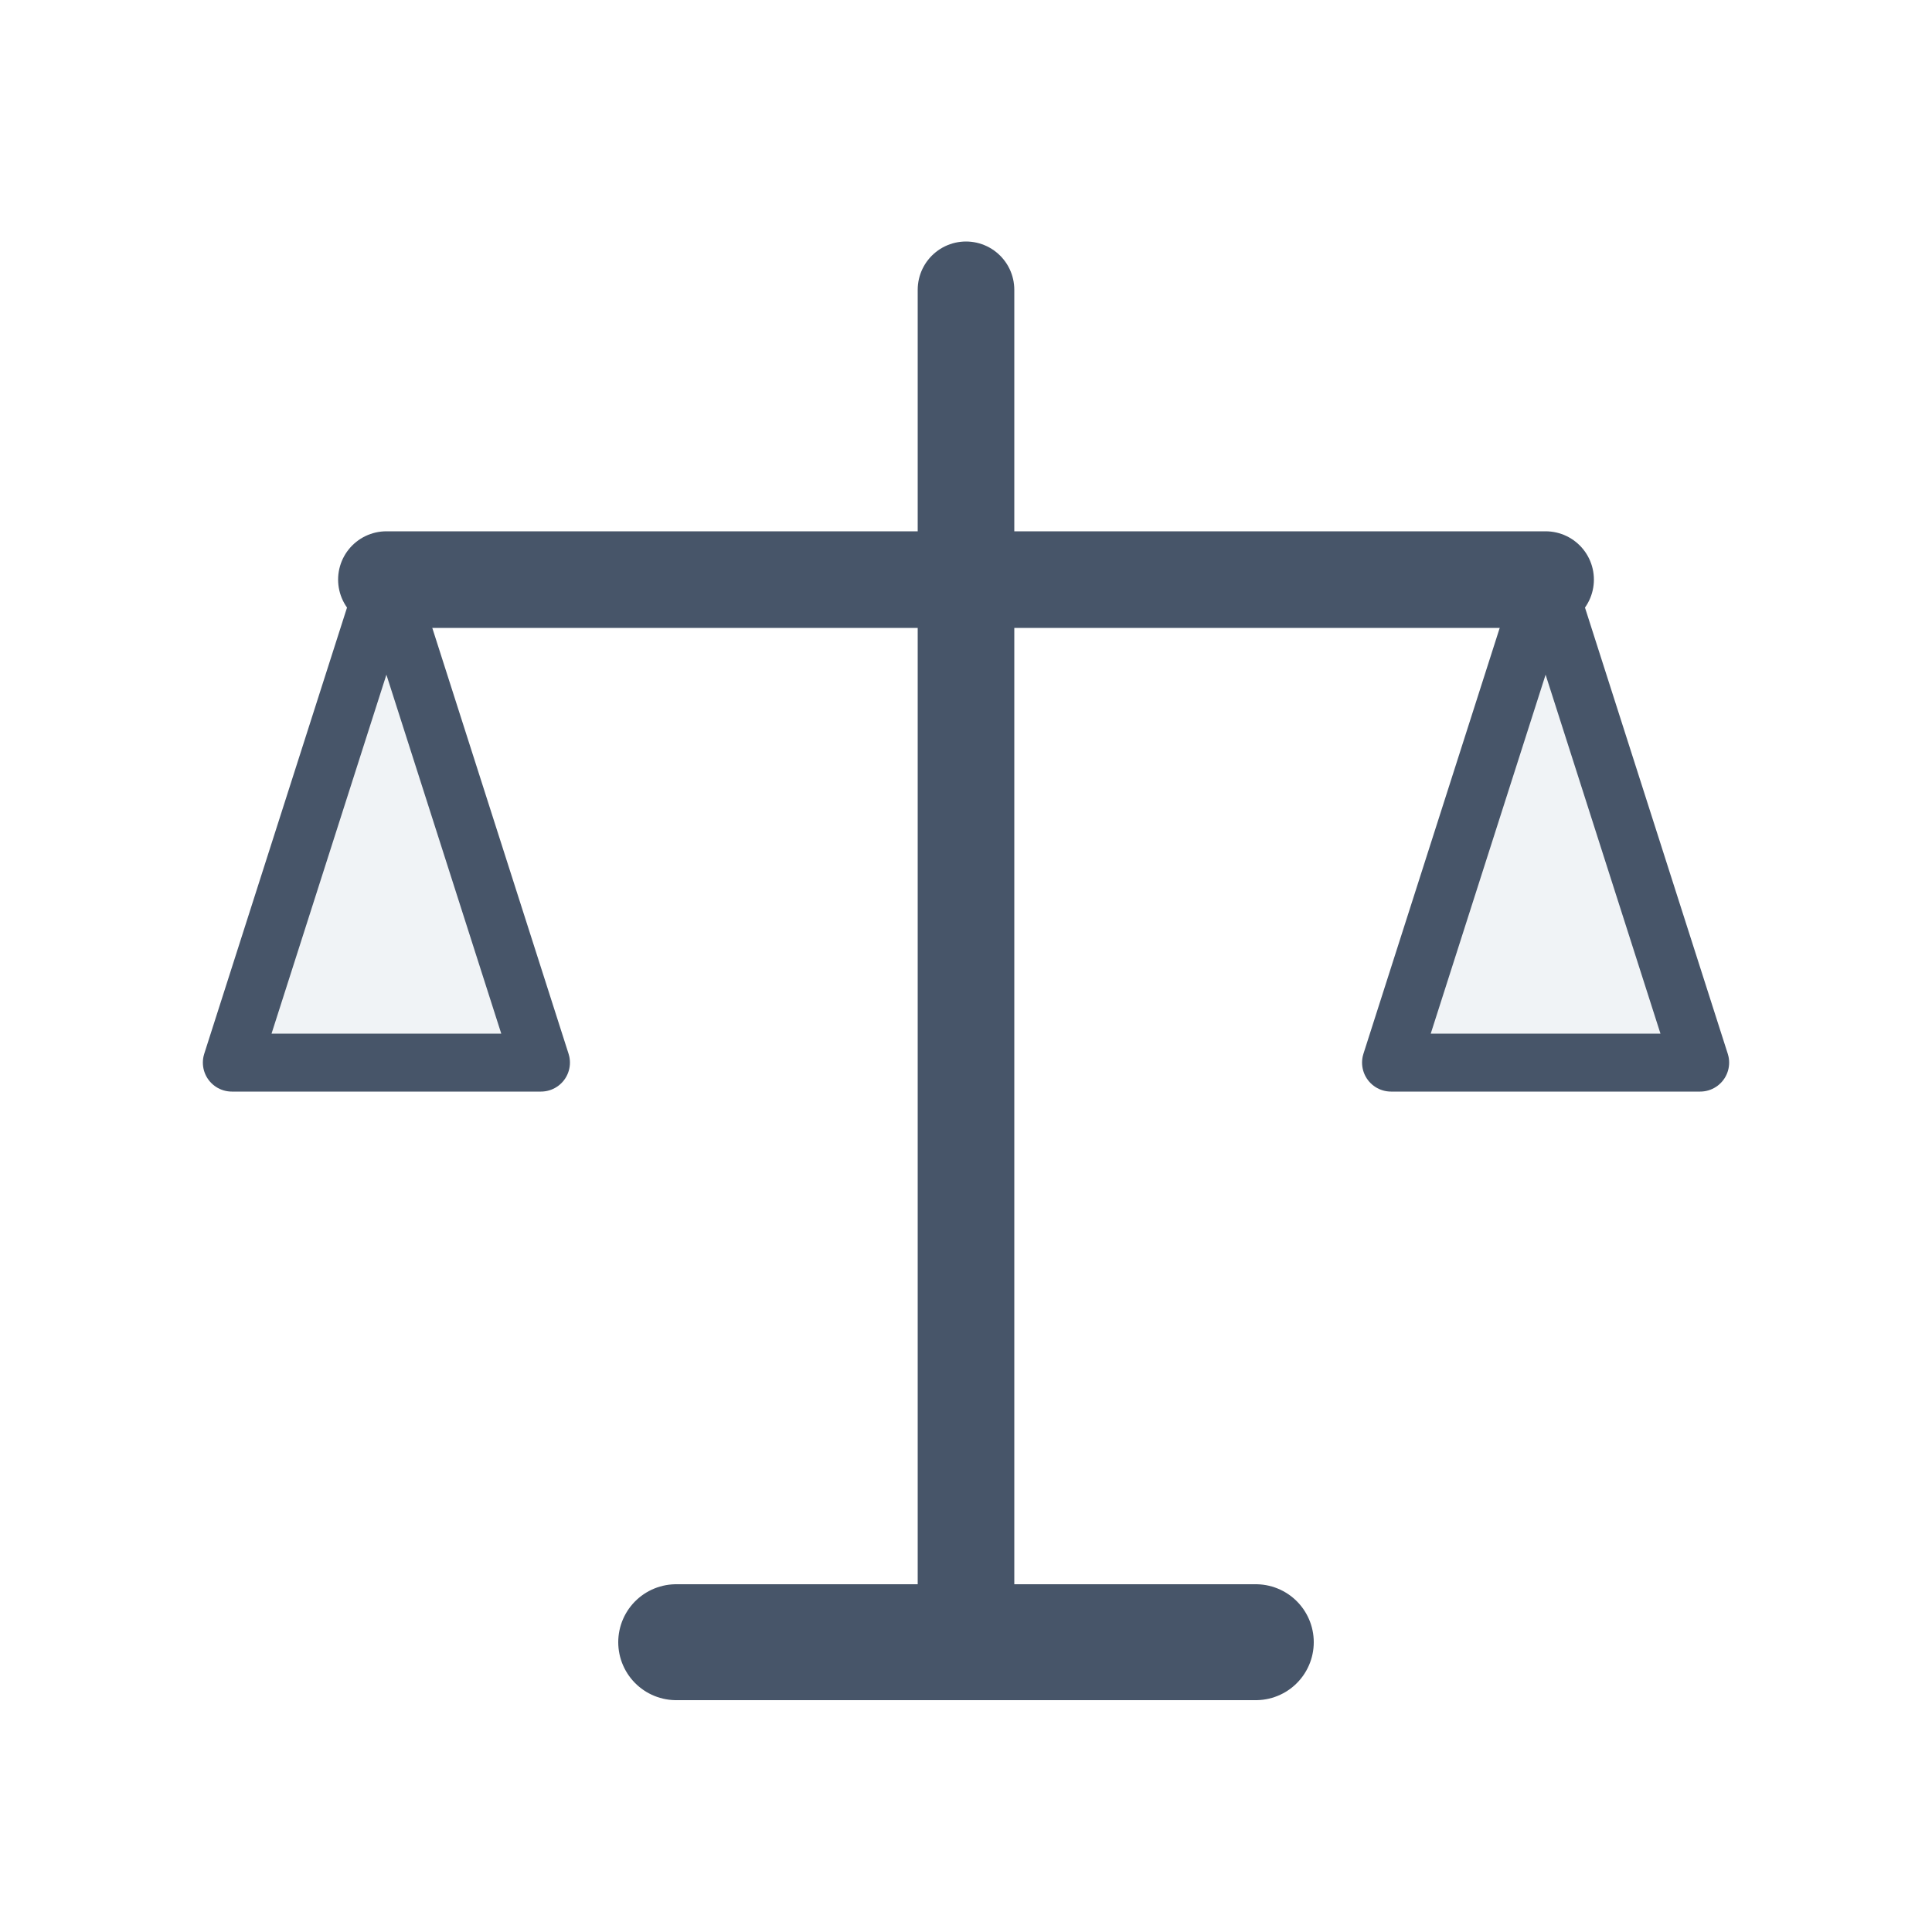
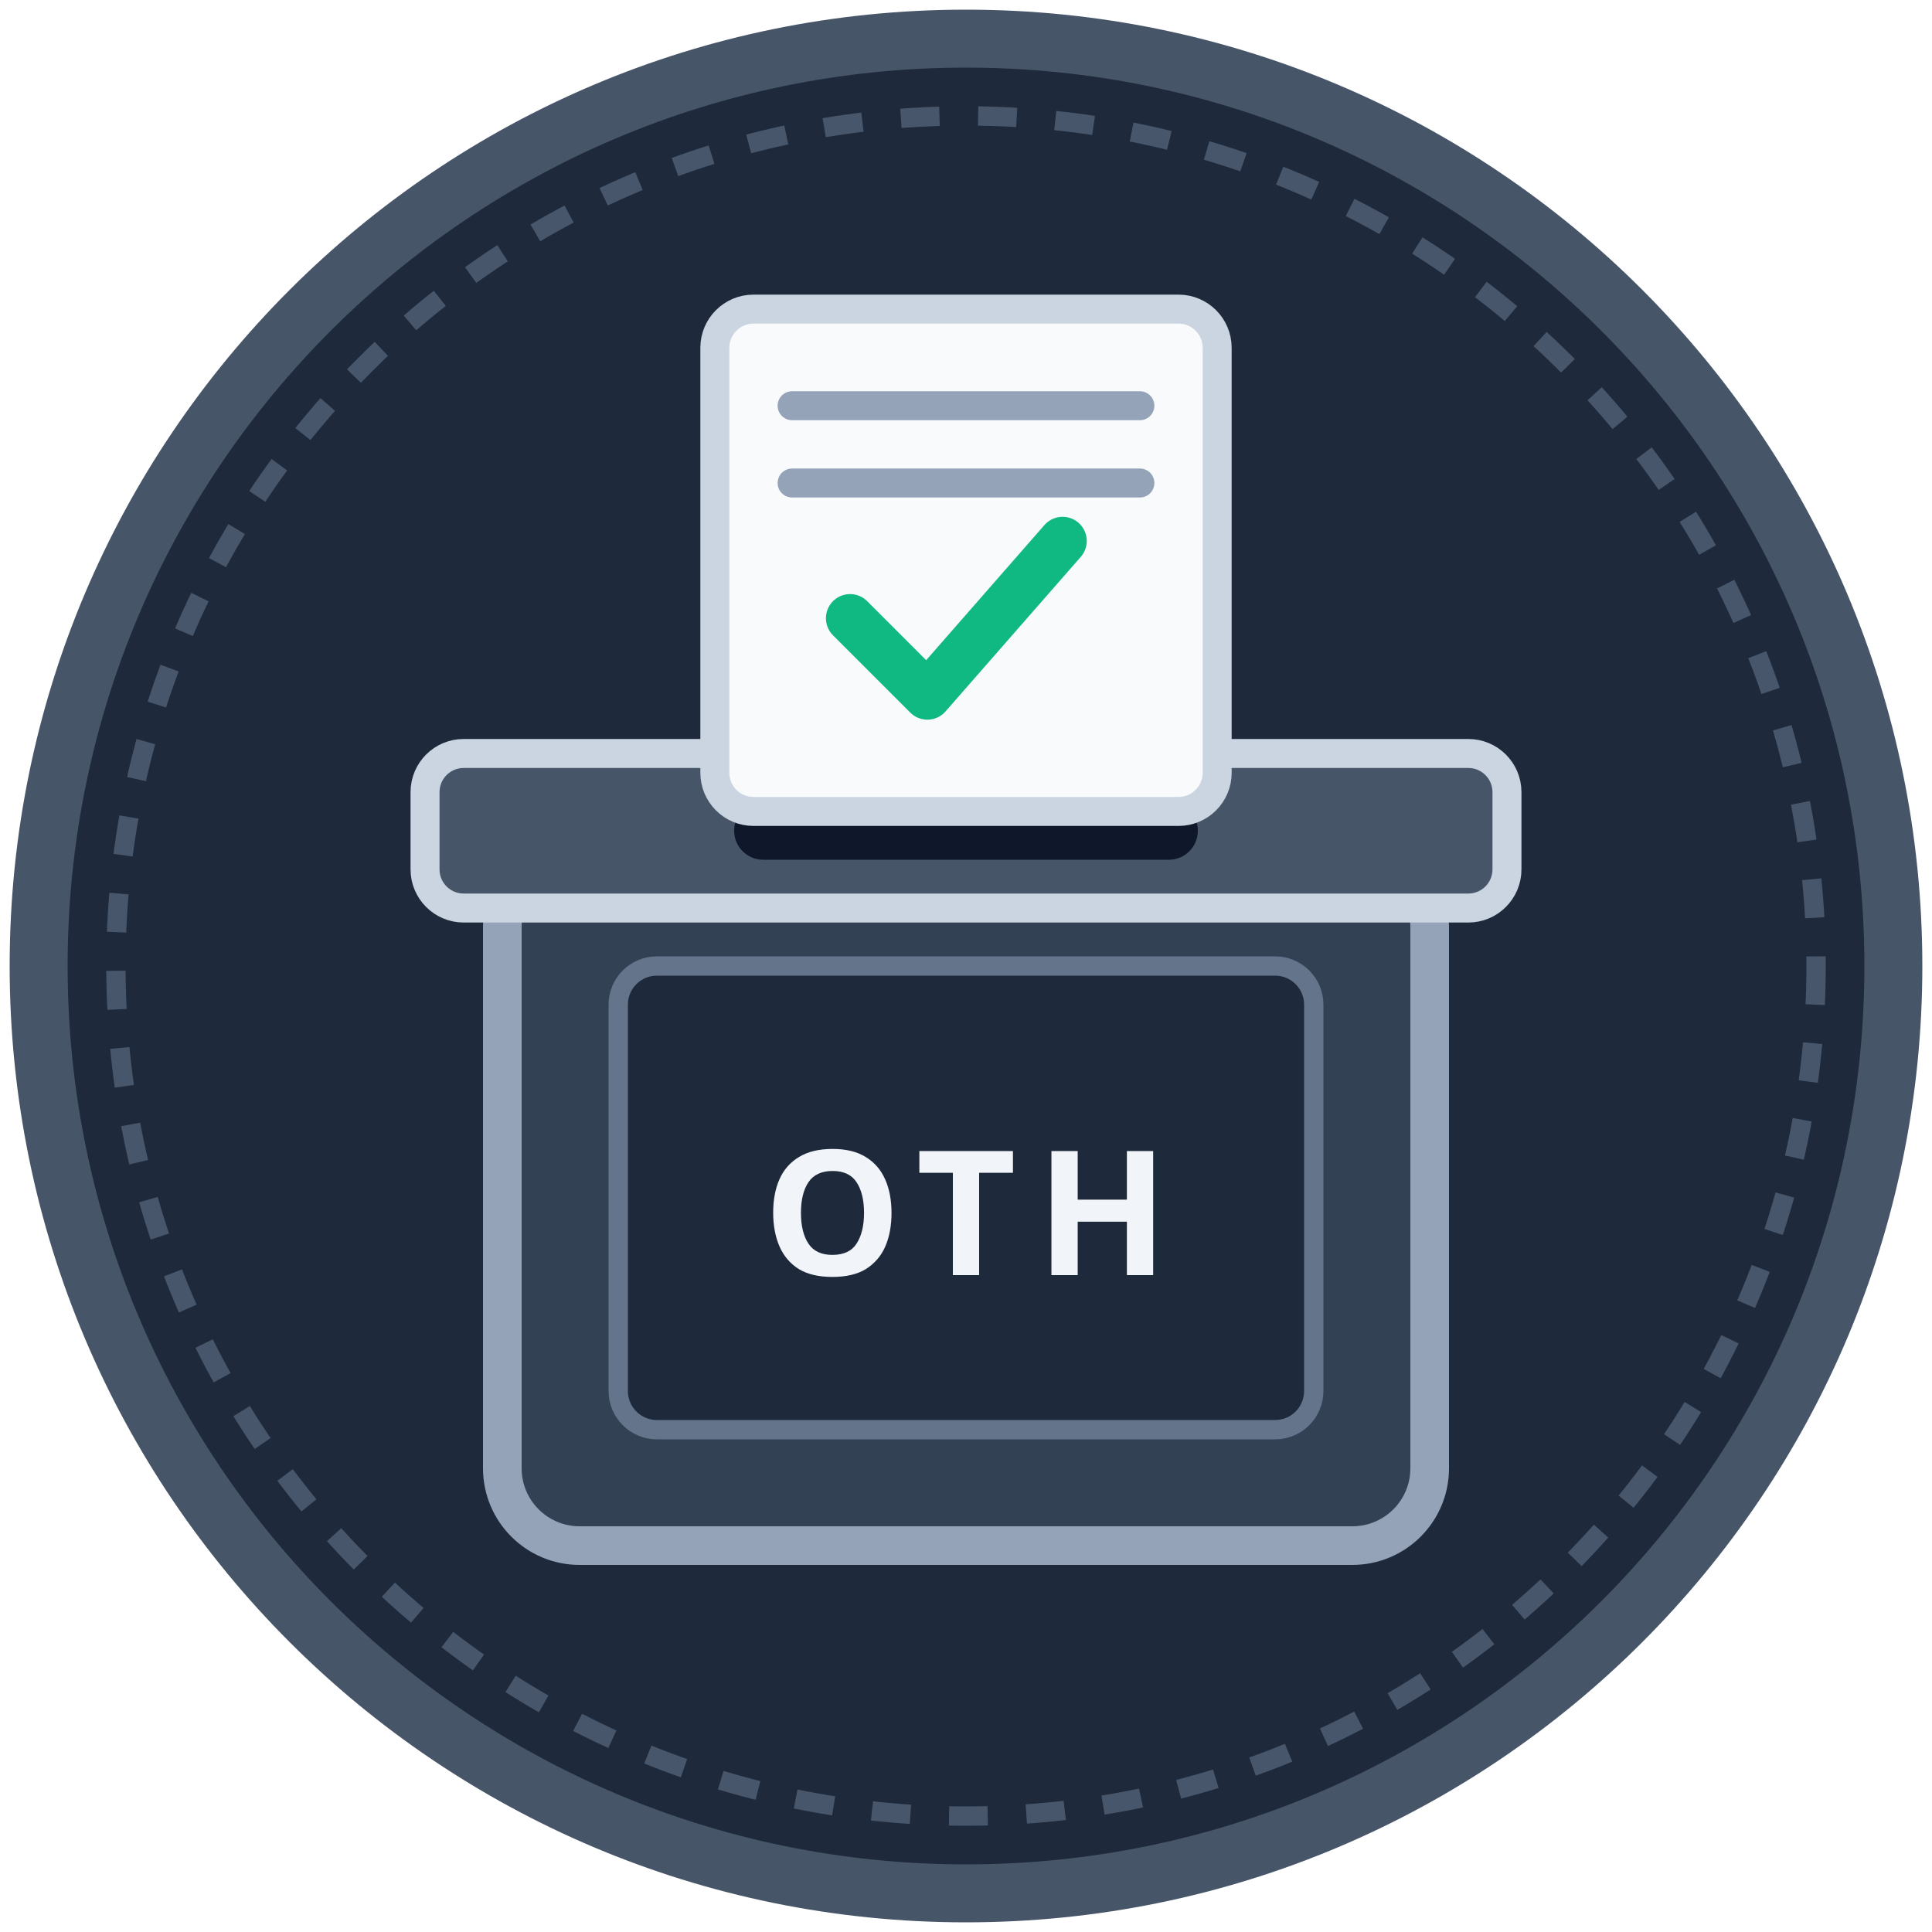
- <svg xmlns="http://www.w3.org/2000/svg" viewBox="0 0 100 100" fill="none" stroke="#475569" stroke-width="4" stroke-linecap="round" stroke-linejoin="round">
-   <line x1="50" y1="15" x2="50" y2="85" stroke-width="5" />
-   <line x1="20" y1="30" x2="80" y2="30" stroke-width="5" />
-   <path d="M12 55 L20 30 L28 55 Z" stroke-width="3" fill="#cbd5e1" fill-opacity="0.3" />
-   <path d="M72 55 L80 30 L88 55 Z" stroke-width="3" fill="#cbd5e1" fill-opacity="0.3" />
-   <line x1="35" y1="85" x2="65" y2="85" stroke-width="6" />
+ <svg xmlns="http://www.w3.org/2000/svg" viewBox="0 0 100 100" fill="none">
+   <circle cx="50" cy="50" r="48" fill="#1e293b" stroke="#475569" stroke-width="3" />
+   <circle cx="50" cy="50" r="44" stroke="#64748b" stroke-width="1" stroke-dasharray="2 2" opacity="0.6" />
+   <rect x="26" y="44" width="48" height="36" rx="4" fill="#334155" stroke="#94a3b8" stroke-width="2" />
+   <rect x="32" y="50" width="36" height="24" rx="2" fill="#1e293b" stroke="#64748b" stroke-width="1" />
+   <rect x="22" y="39" width="56" height="8" rx="2" fill="#475569" stroke="#cbd5e1" stroke-width="1.5" />
+   <rect x="38" y="41.5" width="24" height="3" rx="1.5" fill="#0f172a" />
+   <rect x="37" y="16" width="26" height="26" rx="2" fill="#f8fafc" stroke="#cbd5e1" stroke-width="1.5" />
+   <line x1="41" y1="21" x2="59" y2="21" stroke="#94a3b8" stroke-width="1.5" stroke-linecap="round" />
+   <line x1="41" y1="25" x2="59" y2="25" stroke="#94a3b8" stroke-width="1.5" stroke-linecap="round" />
+   <path d="M44 32 L48 36 L55 28" fill="none" stroke="#10b981" stroke-width="2.5" stroke-linecap="round" stroke-linejoin="round" />
+   <text x="50" y="66" text-anchor="middle" fill="#f1f5f9" font-family="system-ui, sans-serif" font-size="9" font-weight="800" letter-spacing="1">OTH</text>
</svg>
